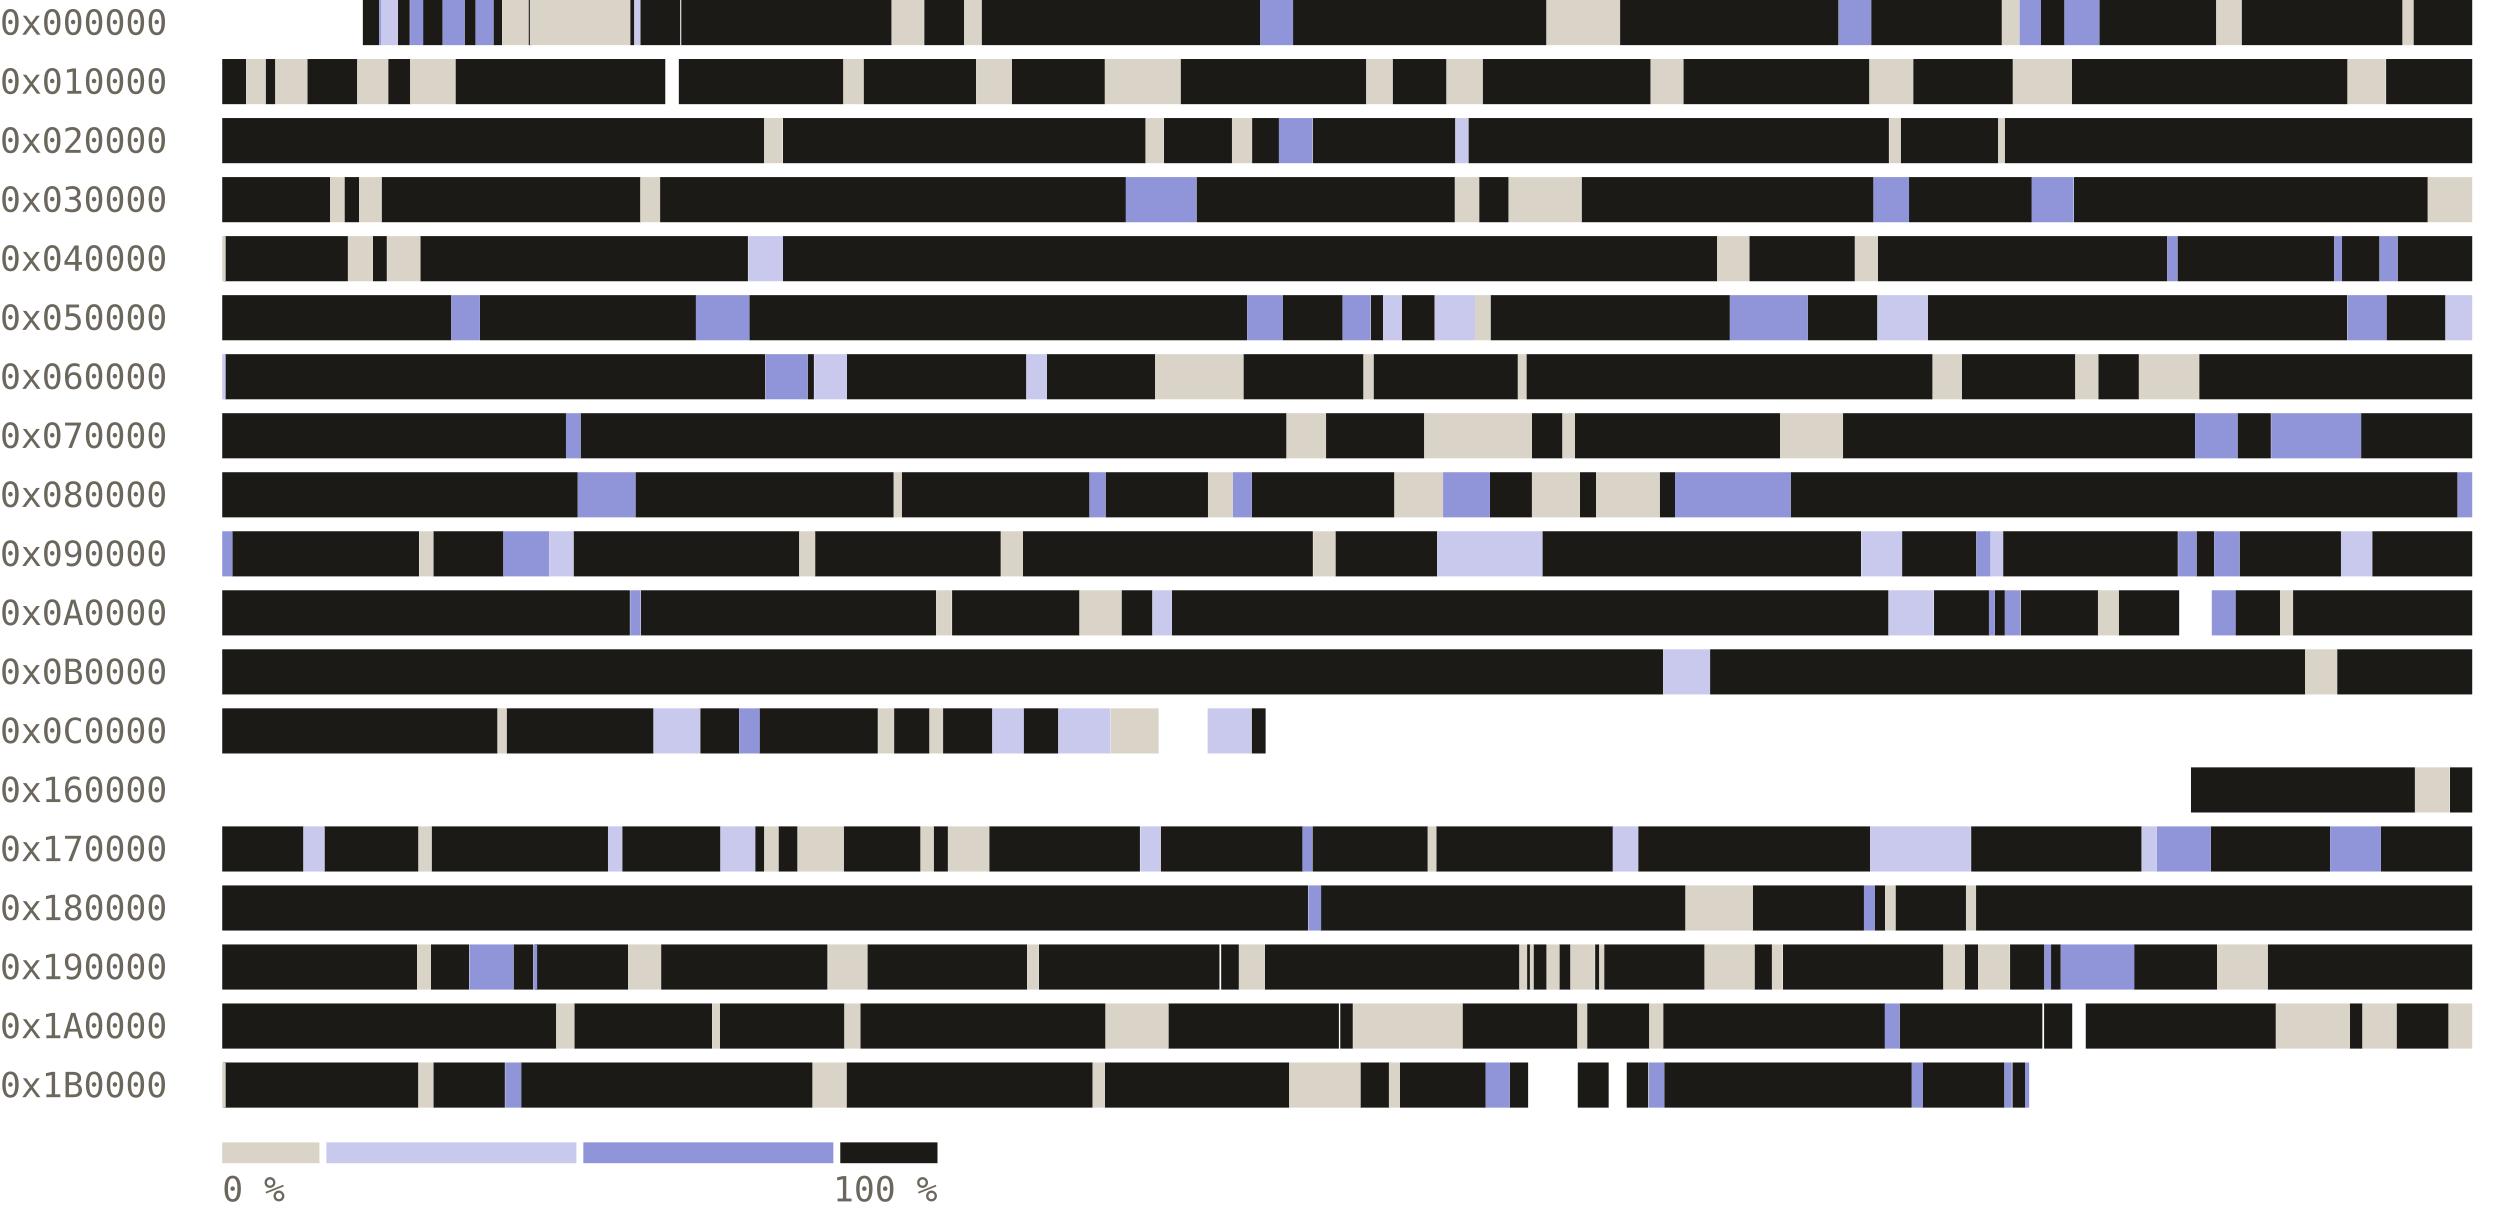
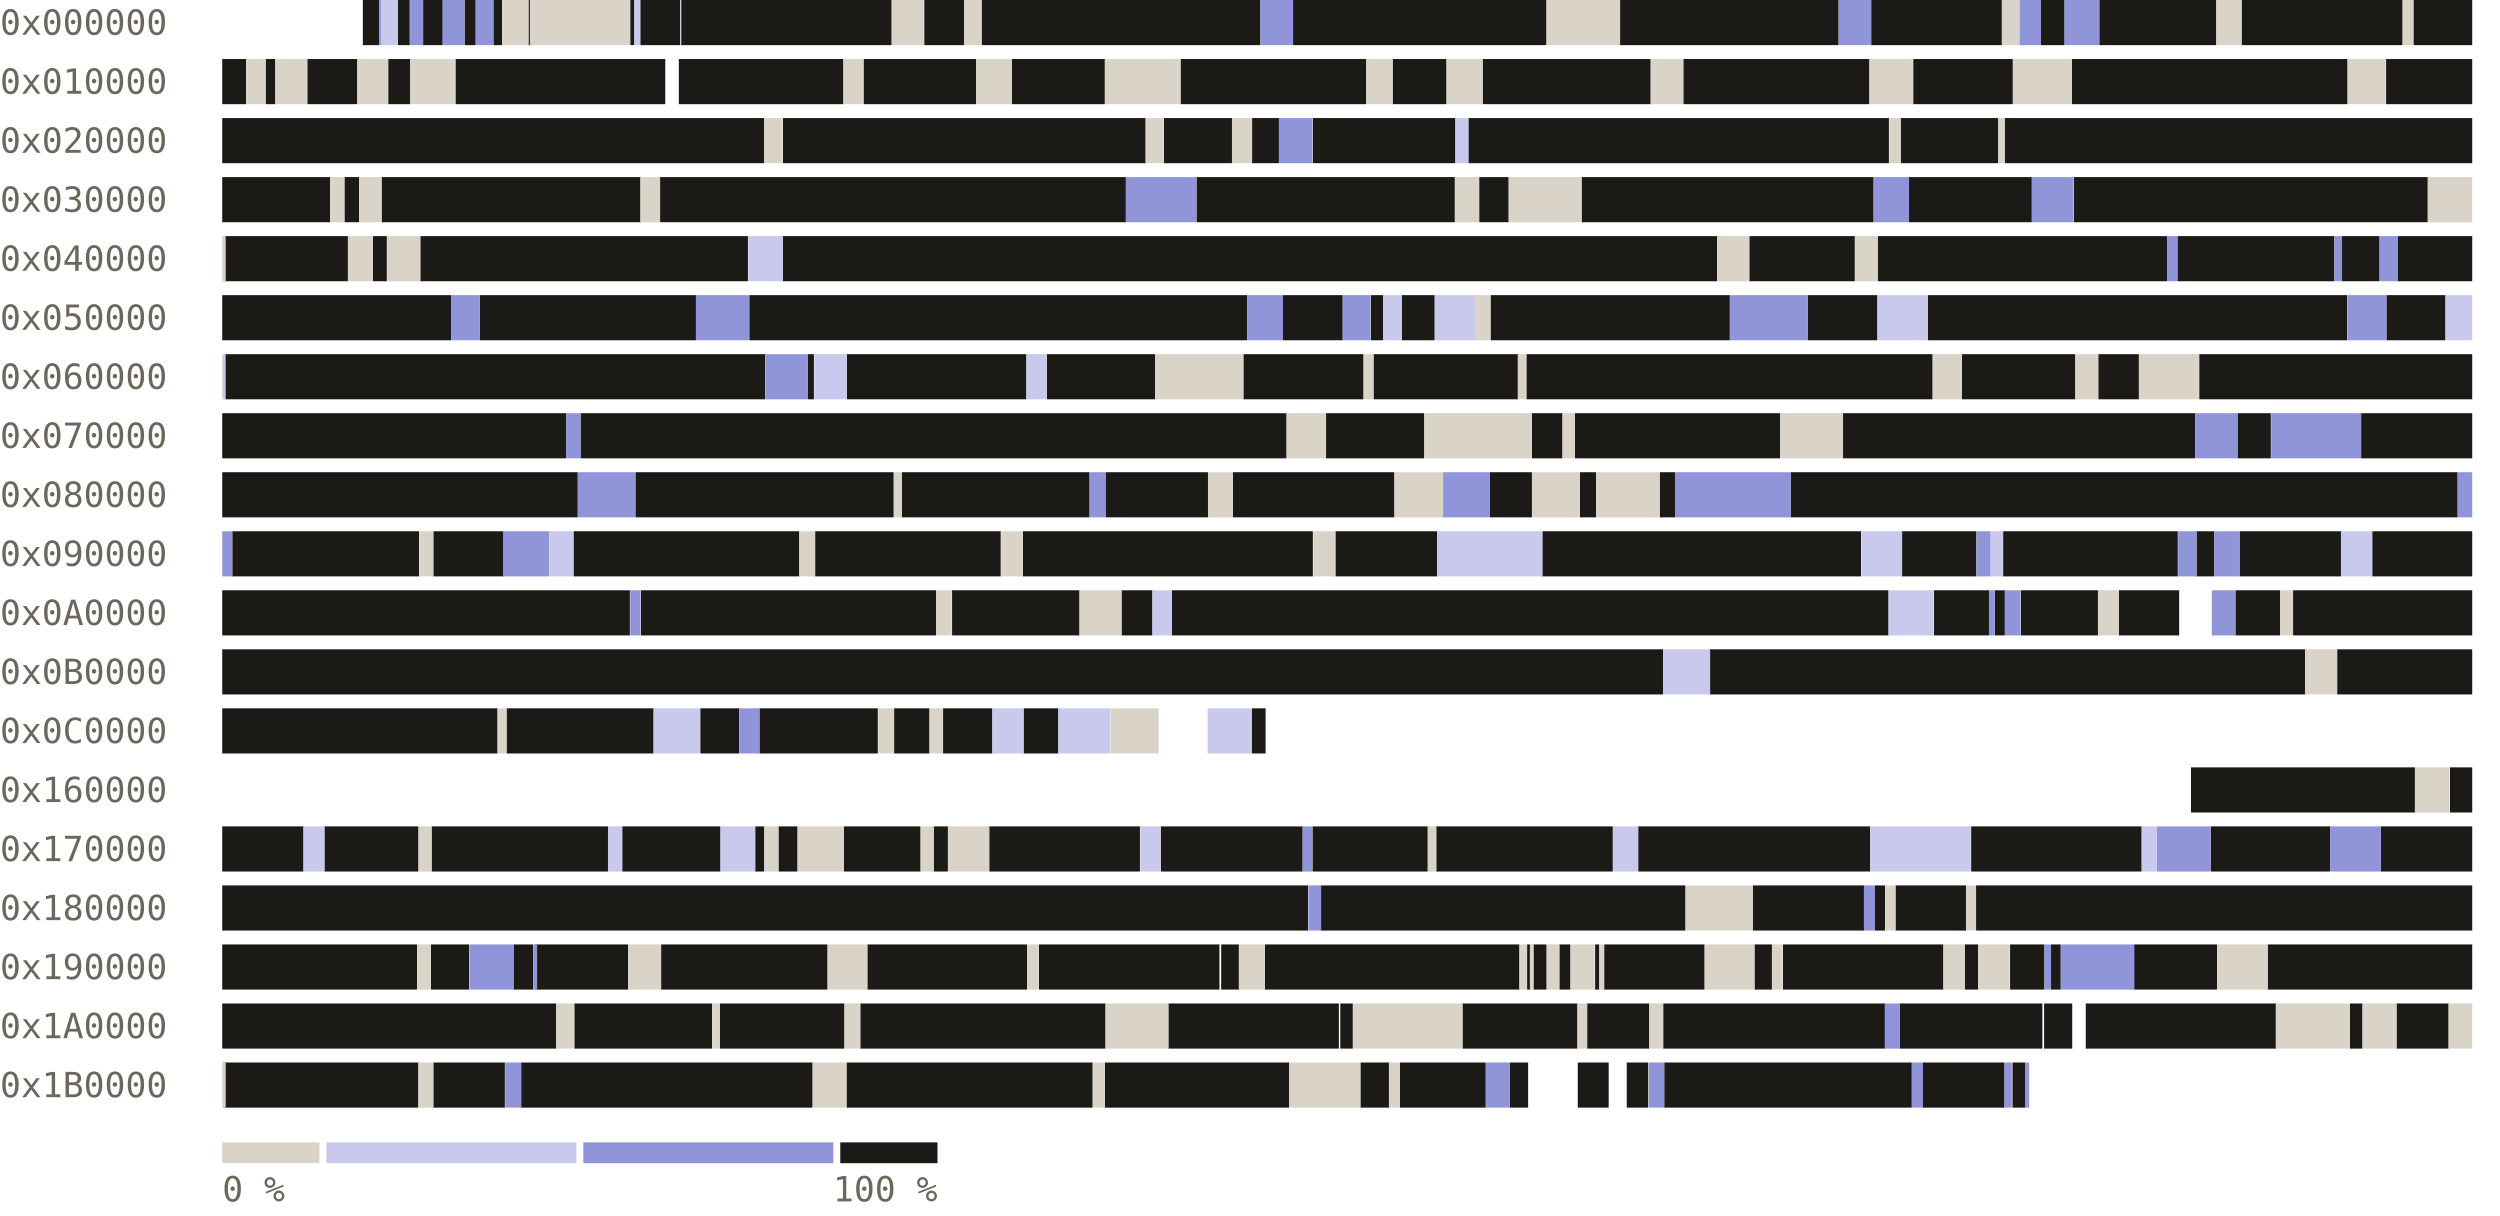
<svg xmlns="http://www.w3.org/2000/svg" viewBox="0 0 720 350" width="720" height="350">
  <style>text{font:10px monospace;fill:#6b675c}.q0{fill:#d9d4c7}.q1{fill:#e3e2f2}.q2{fill:#d6d6ef}.q3{fill:#c8c9ec}.q4{fill:#babce8}.q5{fill:#acafe4}.q6{fill:#9ea2df}.q7{fill:#9094d8}.q8{fill:#8186cf}.q9{fill:#7277c4}.q10{fill:#1b1a17}@media (prefers-color-scheme:dark){text{fill:#a8a293}.q0{fill:#4a463d}.q1{fill:#35375a}.q2{fill:#3c3f66}.q3{fill:#444772}.q4{fill:#4d517f}.q5{fill:#575b8c}.q6{fill:#62669a}.q7{fill:#6e72a8}.q8{fill:#7b7fb6}.q9{fill:#888cc4}.q10{fill:#d6d0bd}}</style>
  <text x="0" y="10">0x000000</text>
  <text x="0" y="27">0x010000</text>
  <text x="0" y="44">0x020000</text>
  <text x="0" y="61">0x030000</text>
  <text x="0" y="78">0x040000</text>
  <text x="0" y="95">0x050000</text>
  <text x="0" y="112">0x060000</text>
  <text x="0" y="129">0x070000</text>
  <text x="0" y="146">0x080000</text>
  <text x="0" y="163">0x090000</text>
  <text x="0" y="180">0x0A0000</text>
  <text x="0" y="197">0x0B0000</text>
  <text x="0" y="214">0x0C0000</text>
  <text x="0" y="231">0x160000</text>
  <text x="0" y="248">0x170000</text>
  <text x="0" y="265">0x180000</text>
  <text x="0" y="282">0x190000</text>
  <text x="0" y="299">0x1A0000</text>
  <text x="0" y="316">0x1B0000</text>
-   <path class="q10" d="M104.5 0h4.7v13h-4.7zM114.6 0h3.4v13h-3.4zM121.8 0h5.7v13h-5.7zM133.8 0h3.2v13h-3.2zM142.1 0h2.5v13h-2.5zM152.2 0h1v13h-1zM181.5 0h1.2v13h-1.2zM184.4 0h11.5v13h-11.5zM196.2 0h60.6v13h-60.6zM266.2 0h11.5v13h-11.5zM282.7 0h80.3v13h-80.3zM372.4 0h73v13h-73zM466.5 0h63v13h-63zM538.9 0h37.7v13h-37.7zM587.7 0h6.9v13h-6.9zM604.6 0h33.7v13h-33.7zM645.6 0h46.4v13h-46.4zM695.1 0h16.9v13h-16.9zM64 17h6.9v13h-6.9zM76.5 17h2.8v13h-2.8zM88.5 17h14.4v13h-14.4zM111.8 17h6.4v13h-6.4zM131.2 17h60.4v13h-60.4zM195.5 17h47.4v13h-47.4zM248.7 17h32.4v13h-32.4zM291.4 17h26.8v13h-26.8zM340 17h53.5v13h-53.5zM401.1 17h15.5v13h-15.5zM427 17h48.4v13h-48.4zM484.8 17h53.6v13h-53.6zM551 17h28.7v13h-28.7zM596.7 17h79.4v13h-79.4zM687.2 17h24.8v13h-24.8zM64 34h156.1v13h-156.1zM225.5 34h104.5v13h-104.5zM335.2 34h19.7v13h-19.7zM360.6 34h7.8v13h-7.8zM378.1 34h41.1v13h-41.1zM422.9 34h121.1v13h-121.1zM547.4 34h28.1v13h-28.1zM577.3 34h134.7v13h-134.7zM64 51h31.1v13h-31.1zM99.2 51h4.2v13h-4.2zM109.9 51h74.6v13h-74.6zM190.1 51h134.2v13h-134.2zM344.6 51h74.4v13h-74.4zM426 51h8.5v13h-8.5zM455.5 51h84.1v13h-84.1zM549.8 51h35.4v13h-35.4zM597.3 51h101.9v13h-101.9zM64.4 68h35.8v13h-35.8zM107.4 68h4v13h-4zM121 68h94.4v13h-94.4zM225.5 68h269.1v13h-269.1zM503.8 68h30.4v13h-30.4zM540.8 68h83.4v13h-83.4zM627.1 68h45.2v13h-45.2zM674.5 68h10.8v13h-10.8zM690.5 68h21.5v13h-21.5zM64 85h66v13h-66zM138.2 85h62.3v13h-62.3zM215.8 85h143.4v13h-143.4zM369.5 85h17.2v13h-17.2zM394.8 85h3.6v13h-3.6zM403.7 85h9.5v13h-9.5zM429.3 85h68.9v13h-68.9zM520.6 85h20.1v13h-20.1zM555.2 85h120.8v13h-120.8zM687.3 85h17v13h-17zM64.8 102h155.6v13h-155.6zM232.6 102h1.8v13h-1.8zM243.9 102h51.7v13h-51.7zM301.5 102h31.2v13h-31.2zM358.1 102h34.6v13h-34.6zM395.6 102h41.6v13h-41.6zM439.6 102h117v13h-117zM565 102h32.7v13h-32.7zM604.3 102h11.7v13h-11.7zM633.4 102h78.6v13h-78.6zM64 119h99v13h-99zM167.2 119h203.3v13h-203.3zM381.9 119h28.3v13h-28.3zM441.2 119h8.8v13h-8.8zM453.6 119h59.1v13h-59.1zM530.7 119h101.5v13h-101.5zM644.4 119h9.6v13h-9.6zM680 119h32v13h-32zM64 136h102.4v13h-102.4zM183 136h74.4v13h-74.4zM259.7 136h54.1v13h-54.1zM318.4 136h29.5v13h-29.5zM360.5 136h41.1v13h-41.1zM429.1 136h12.1v13h-12.1zM455 136h4.7v13h-4.7zM478 136h4.4v13h-4.4zM515.7 136h192.1v13h-192.1zM66.9 153h53.8v13h-53.8zM124.8 153h20.2v13h-20.2zM165.2 153h65v13h-65zM234.7 153h53.5v13h-53.5zM294.6 153h83.5v13h-83.5zM384.6 153h29.3v13h-29.3zM444.2 153h91.8v13h-91.8zM547.8 153h21.4v13h-21.4zM576.9 153h50.3v13h-50.3zM632.6 153h5.1v13h-5.1zM645 153h29.2v13h-29.2zM683.2 153h28.8v13h-28.8zM64 170h117.4v13h-117.4zM184.6 170h85v13h-85zM274.2 170h36.7v13h-36.7zM323 170h8.9v13h-8.9zM337.5 170h206.4v13h-206.4zM557 170h15.9v13h-15.9zM574.5 170h2.9v13h-2.9zM582 170h22.3v13h-22.3zM610.2 170h17.4v13h-17.4zM643.8 170h12.9v13h-12.9zM660.4 170h51.6v13h-51.6zM64 187h415v13h-415zM492.5 187h171.4v13h-171.4zM673.1 187h38.9v13h-38.9zM64 204h79.3v13h-79.3zM145.9 204h42.3v13h-42.3zM201.7 204h11.2v13h-11.2zM218.7 204h34.1v13h-34.1zM257.5 204h10.2v13h-10.2zM271.6 204h14.2v13h-14.2zM294.8 204h10v13h-10zM360.5 204h4v13h-4zM631 221h64.5v13h-64.5zM705.6 221h6.4v13h-6.4zM64 238h23.4v13h-23.4zM93.4 238h27.1v13h-27.1zM124.3 238h50.8v13h-50.8zM179.2 238h28.3v13h-28.3zM217.5 238h2.6v13h-2.6zM224.2 238h5.5v13h-5.5zM243 238h22.1v13h-22.1zM268.9 238h4.1v13h-4.1zM284.9 238h43.4v13h-43.4zM334.3 238h40.9v13h-40.9zM378 238h33.2v13h-33.2zM413.6 238h50.9v13h-50.9zM471.8 238h66.8v13h-66.8zM567.7 238h49.1v13h-49.1zM636.7 238h34.4v13h-34.4zM685.7 238h26.3v13h-26.3zM64 255h312.7v13h-312.7zM380.4 255h105v13h-105zM504.8 255h32.1v13h-32.1zM540 255h2.9v13h-2.9zM545.9 255h20.3v13h-20.3zM569.1 255h142.9v13h-142.9zM64 272h56.1v13h-56.1zM124.1 272h11v13h-11zM147.9 272h5.7v13h-5.7zM154.1 272h26.8v13h-26.8zM190.4 272h47.9v13h-47.9zM249.8 272h46v13h-46zM299.2 272h52v13h-52zM351.7 272h5.1v13h-5.1zM364.3 272h73.3v13h-73.3zM439.8 272h1v13h-1zM441.6 272h3.8v13h-3.8zM449.1 272h3.2v13h-3.2zM459.4 272h1.2v13h-1.2zM462 272h28.9v13h-28.9zM505.3 272h5.1v13h-5.1zM513.5 272h46.2v13h-46.2zM565.8 272h3.9v13h-3.9zM578.9 272h9.9v13h-9.9zM590.7 272h2.8v13h-2.8zM614.6 272h23.9v13h-23.9zM653.1 272h58.9v13h-58.9zM64 289h96.2v13h-96.2zM165.4 289h39.7v13h-39.7zM207.3 289h35.9v13h-35.9zM247.8 289h70.6v13h-70.6zM336.5 289h49.1v13h-49.1zM386 289h3.6v13h-3.6zM421.2 289h33.1v13h-33.1zM457.1 289h17.9v13h-17.9zM479 289h63.9v13h-63.9zM547.1 289h41.1v13h-41.1zM588.7 289h8.1v13h-8.1zM600.7 289h54.8v13h-54.8zM676.8 289h3.6v13h-3.6zM690.2 289h15v13h-15zM64.3 306h56.2v13h-56.2zM124.8 306h20.6v13h-20.6zM150.1 306h83.9v13h-83.9zM243.8 306h70.9v13h-70.9zM318.2 306h53.1v13h-53.1zM391.8 306h8.3v13h-8.3zM403.2 306h24.7v13h-24.7zM434.8 306h5.3v13h-5.3zM454.4 306h8.9v13h-8.9zM468.5 306h6.2v13h-6.2zM479.3 306h71.3v13h-71.3zM553.7 306h23.6v13h-23.6zM579.6 306h3.6v13h-3.6z" />
-   <path class="q7" d="M109.2 0h1v13h-1zM118.1 0h3.8v13h-3.8zM127.5 0h6.3v13h-6.3zM137 0h5.1v13h-5.1zM363 0h9.4v13h-9.4zM529.6 0h9.3v13h-9.3zM581.6 0h6.2v13h-6.2zM594.6 0h10v13h-10zM368.3 34h9.7v13h-9.7zM324.2 51h20.3v13h-20.3zM539.6 51h10.2v13h-10.2zM585.1 51h12.1v13h-12.1zM624.2 68h2.9v13h-2.9zM672.3 68h2.2v13h-2.2zM685.4 68h5.1v13h-5.1zM130 85h8.2v13h-8.2zM200.4 85h15.4v13h-15.4zM359.2 85h10.3v13h-10.3zM386.7 85h8v13h-8zM498.2 85h22.4v13h-22.4zM676.1 85h11.2v13h-11.2zM220.5 102h12.1v13h-12.1zM163 119h4.2v13h-4.2zM632.2 119h12.2v13h-12.2zM654.1 119h25.9v13h-25.9zM166.4 136h16.6v13h-16.6zM313.8 136h4.6v13h-4.6zM355 136h5.5v13h-5.5zM415.6 136h13.5v13h-13.5zM482.4 136h33.3v13h-33.3zM707.8 136h4.2v13h-4.2zM64 153h2.9v13h-2.9zM145 153h13.2v13h-13.2zM569.3 153h4v13h-4zM627.3 153h5.3v13h-5.3zM637.7 153h7.2v13h-7.2zM181.5 170h3v13h-3zM572.8 170h1.7v13h-1.7zM577.4 170h4.5v13h-4.5zM637 170h6.8v13h-6.8zM212.9 204h5.9v13h-5.9zM375.1 238h2.8v13h-2.8zM621.1 238h15.6v13h-15.6zM671.1 238h14.6v13h-14.6zM376.8 255h3.7v13h-3.7zM536.8 255h3.2v13h-3.2zM135.2 272h12.7v13h-12.7zM153.7 272h1v13h-1zM588.8 272h1.9v13h-1.9zM593.5 272h21.2v13h-21.2zM542.8 289h4.3v13h-4.3zM145.5 306h4.6v13h-4.6zM427.9 306h6.9v13h-6.9zM474.9 306h4.4v13h-4.4zM550.6 306h3.2v13h-3.2zM577.3 306h2.1v13h-2.1zM583.2 306h1.2v13h-1.2z" />
+   <path class="q10" d="M104.5 0h4.7v13h-4.7zM114.6 0h3.4v13h-3.4zM121.8 0h5.7v13h-5.7zM133.8 0h3.2v13h-3.2zM142.1 0h2.5v13h-2.5zM152.2 0h1v13h-1zM181.5 0h1.2v13h-1.2zM184.4 0h11.5v13h-11.5zM196.2 0h60.6v13h-60.6zM266.2 0h11.5v13h-11.5zM282.7 0h80.3v13h-80.3zM372.4 0h73v13h-73zM466.5 0h63v13h-63zM538.9 0h37.7v13h-37.7zM587.7 0h6.9v13h-6.9zM604.6 0h33.7v13h-33.7zM645.6 0h46.4v13h-46.4zM695.1 0h16.9v13h-16.9zM64 17h6.9v13h-6.9zM76.5 17h2.8v13h-2.8zM88.5 17h14.4v13h-14.4zM111.8 17h6.4v13h-6.4zM131.2 17h60.4v13h-60.4zM195.5 17h47.4v13h-47.4zM248.7 17h32.4v13h-32.4zM291.4 17h26.8v13h-26.8zM340 17h53.5v13h-53.5zM401.1 17h15.5v13h-15.5zM427 17h48.4v13h-48.4zM484.8 17h53.6v13h-53.6zM551 17h28.7v13h-28.7zM596.7 17h79.4v13h-79.4zM687.2 17h24.8v13h-24.8zM64 34h156.1v13h-156.1zM225.5 34h104.5v13h-104.5zM335.2 34h19.7v13h-19.7zM360.6 34h7.8v13h-7.8zM378.1 34h41.1v13h-41.1zM422.9 34h121.1v13h-121.1zM547.4 34h28.1v13h-28.1zM577.3 34h134.7v13h-134.7zM64 51h31.1v13h-31.1zM99.2 51h4.2v13h-4.2zM109.9 51h74.6v13h-74.6zM190.1 51h134.2v13h-134.2zM344.6 51h74.4v13h-74.4zM426 51h8.5v13h-8.5zM455.5 51h84.1v13h-84.1zM549.8 51h35.4v13h-35.4zM597.3 51h101.9v13h-101.9zM64.4 68h35.8v13h-35.8zM107.4 68h4v13h-4zM121 68h94.4v13h-94.4zM225.5 68h269.1v13h-269.1zM503.8 68h30.4v13h-30.4zM540.8 68h83.4v13h-83.4zM627.1 68h45.2v13h-45.2zM674.5 68h10.8v13h-10.8zM690.5 68h21.5v13h-21.5zM64 85h66v13h-66zM138.2 85h62.3v13h-62.3zM215.8 85h143.4v13h-143.4zM369.5 85h17.2v13h-17.2zM394.8 85h3.6v13h-3.6zM403.7 85h9.5v13h-9.5zM429.3 85h68.9v13h-68.9zM520.6 85h20.1v13h-20.1zM555.2 85h120.8v13h-120.8zM687.3 85h17v13h-17zM64.8 102h155.6v13h-155.6zM232.6 102h1.8v13h-1.8zM243.9 102h51.7v13h-51.7zM301.5 102h31.2v13h-31.2zM358.1 102h34.6v13h-34.6zM395.6 102h41.6v13h-41.6zM439.6 102h117v13h-117zM565 102h32.7v13h-32.7zM604.3 102h11.7v13h-11.7zM633.4 102h78.6v13h-78.6zM64 119h99v13h-99zM167.2 119h203.3v13h-203.3zM381.9 119h28.3v13h-28.3zM441.2 119h8.8v13h-8.8zM453.6 119h59.1v13h-59.1zM530.7 119h101.5v13h-101.5zM644.4 119h9.6v13h-9.6zM680 119h32v13h-32zM64 136h102.4v13h-102.4zM183 136h74.4v13h-74.4zM259.7 136h54.1v13h-54.1zM318.4 136h29.5v13h-29.5zM355 136h46.6v13h-46.6zM429.1 136h12.1v13h-12.1zM455 136h4.7v13h-4.7zM478 136h4.4v13h-4.4zM515.7 136h192.1v13h-192.1zM66.9 153h53.8v13h-53.8zM124.8 153h20.2v13h-20.2zM165.2 153h65v13h-65zM234.7 153h53.5v13h-53.5zM294.6 153h83.5v13h-83.5zM384.6 153h29.3v13h-29.3zM444.2 153h91.8v13h-91.8zM547.8 153h21.4v13h-21.4zM576.9 153h50.3v13h-50.3zM632.6 153h5.1v13h-5.1zM645 153h29.2v13h-29.2zM683.2 153h28.8v13h-28.8zM64 170h117.4v13h-117.4zM184.6 170h85v13h-85zM274.2 170h36.7v13h-36.7zM323 170h8.9v13h-8.9zM337.5 170h206.4v13h-206.4zM557 170h15.9v13h-15.9zM574.5 170h2.9v13h-2.9zM582 170h22.3v13h-22.3zM610.2 170h17.4v13h-17.4zM643.8 170h12.9v13h-12.9zM660.4 170h51.6v13h-51.6zM64 187h415v13h-415zM492.5 187h171.4v13h-171.4zM673.1 187h38.9v13h-38.9zM64 204h79.3v13h-79.3zM145.9 204h42.3v13h-42.3zM201.7 204h11.2v13h-11.2zM218.7 204h34.1v13h-34.1zM257.5 204h10.2v13h-10.2zM271.6 204h14.2v13h-14.2zM294.8 204h10v13h-10zM360.5 204h4v13h-4zM631 221h64.5v13h-64.5zM705.6 221h6.4v13h-6.4zM64 238h23.4v13h-23.4zM93.4 238h27.1v13h-27.1zM124.3 238h50.8v13h-50.8zM179.2 238h28.3v13h-28.3zM217.5 238h2.6v13h-2.6zM224.2 238h5.5v13h-5.5zM243 238h22.1v13h-22.1zM268.9 238h4.1v13h-4.1zM284.9 238h43.4v13h-43.4zM334.3 238h40.9v13h-40.9zM378 238h33.2v13h-33.2zM413.6 238h50.9v13h-50.9zM471.8 238h66.8v13h-66.8zM567.7 238h49.1v13h-49.1zM636.7 238h34.4v13h-34.4zM685.7 238h26.3v13h-26.3zM64 255h312.7v13h-312.7zM380.4 255h105v13h-105zM504.8 255h32.1v13h-32.1zM540 255h2.9v13h-2.9zM545.9 255h20.3v13h-20.3zM569.1 255h142.9v13h-142.9zM64 272h56.1v13h-56.1zM124.1 272h11v13h-11zM147.9 272h5.7v13h-5.7zM154.1 272h26.8v13h-26.8zM190.4 272h47.9v13h-47.9zM249.8 272h46v13h-46zM299.2 272h52v13h-52zM351.7 272h5.1v13h-5.1zM364.3 272h73.3v13h-73.3zM439.8 272h1v13h-1zM441.6 272h3.8v13h-3.8zM449.1 272h3.2v13h-3.2zM459.4 272h1.2v13h-1.2zM462 272h28.9v13h-28.9zM505.3 272h5.1v13h-5.1zM513.5 272h46.2v13h-46.2zM565.8 272h3.9v13h-3.9zM578.9 272h9.9v13h-9.9zM590.7 272h2.8v13h-2.8zM614.6 272h23.9v13h-23.9zM653.1 272h58.9v13h-58.9zM64 289h96.2v13h-96.2zM165.4 289h39.7v13h-39.7zM207.3 289h35.9v13h-35.9zM247.8 289h70.6v13h-70.6zM336.5 289h49.1v13h-49.1zM386 289h3.6v13h-3.6zM421.2 289h33.1v13h-33.1zM457.1 289h17.9v13h-17.9zM479 289h63.9v13h-63.9zM547.1 289h41.1v13h-41.1zM588.7 289h8.1v13h-8.1zM600.7 289h54.8v13h-54.8zM676.8 289h3.6v13h-3.6zM690.2 289h15v13h-15zM64.3 306h56.2v13h-56.2zM124.8 306h20.6v13h-20.6zM150.1 306h83.9v13h-83.9zM243.8 306h70.9v13h-70.9zM318.2 306h53.1v13h-53.1zM391.8 306h8.3v13h-8.3zM403.2 306h24.7v13h-24.7zM434.8 306h5.3v13h-5.3zM454.4 306h8.9v13h-8.9zM468.5 306h6.2v13h-6.2zM479.3 306h71.3v13h-71.3zM553.7 306h23.6v13h-23.6zM579.6 306h3.6v13h-3.6z" />
+   <path class="q7" d="M109.2 0h1v13h-1zM118.1 0h3.8v13h-3.8zM127.5 0h6.3v13h-6.3zM137 0h5.1v13h-5.1zM363 0h9.4v13h-9.4zM529.6 0h9.3v13h-9.3zM581.6 0h6.2v13h-6.2zM594.6 0h10v13h-10zM368.3 34h9.7v13h-9.7zM324.2 51h20.3v13h-20.3zM539.6 51h10.2v13h-10.2zM585.1 51h12.1v13h-12.1zM624.2 68h2.9v13h-2.9zM672.3 68h2.2v13h-2.2zM685.4 68h5.1v13h-5.1zM130 85h8.2v13h-8.2zM200.4 85h15.4v13h-15.4zM359.2 85h10.3v13h-10.3zM386.7 85h8v13h-8zM498.2 85h22.4v13h-22.4zM676.1 85h11.2v13h-11.2zM220.5 102h12.1v13h-12.1zM163 119h4.2v13h-4.2zM632.2 119h12.2v13h-12.2zM654.1 119h25.9v13h-25.9zM166.4 136h16.6v13h-16.6zM313.8 136h4.6v13h-4.6zM415.6 136h13.5v13h-13.5zM482.4 136h33.3v13h-33.3zM707.8 136h4.2v13h-4.2zM64 153h2.9v13h-2.9zM145 153h13.2v13h-13.2zM569.3 153h4v13h-4zM627.3 153h5.3v13h-5.3zM637.7 153h7.2v13h-7.2zM181.5 170h3v13h-3zM572.8 170h1.7v13h-1.7zM577.4 170h4.5v13h-4.5zM637 170h6.8v13h-6.8zM212.9 204h5.9v13h-5.9zM375.1 238h2.8v13h-2.8zM621.1 238h15.6v13h-15.6zM671.1 238h14.6v13h-14.6zM376.8 255h3.7v13h-3.7zM536.8 255h3.2v13h-3.2zM135.2 272h12.7v13h-12.7zM153.7 272h1v13h-1zM588.8 272h1.9v13h-1.9zM593.5 272h21.2v13h-21.2zM542.8 289h4.3v13h-4.3zM145.5 306h4.6v13h-4.6zM427.9 306h6.9v13h-6.9zM474.9 306h4.4v13h-4.4zM550.6 306h3.2v13h-3.2zM577.3 306h2.1v13h-2.1zM583.2 306h1.2v13h-1.2z" />
  <path class="q3" d="M109.7 0h4.9v13h-4.9zM182.7 0h1.7v13h-1.7zM419.1 34h3.8v13h-3.8zM215.5 68h10v13h-10zM398.3 85h5.4v13h-5.4zM413.2 85h11.6v13h-11.6zM540.7 85h14.5v13h-14.5zM704.3 85h7.7v13h-7.7zM64 102h1v13h-1zM234.5 102h9.4v13h-9.4zM295.6 102h5.9v13h-5.9zM158.2 153h6.9v13h-6.9zM413.9 153h30.3v13h-30.3zM536.1 153h11.7v13h-11.7zM573.3 153h3.6v13h-3.6zM674.2 153h9v13h-9zM331.9 170h5.6v13h-5.6zM543.9 170h13v13h-13zM479.1 187h13.4v13h-13.4zM188.3 204h13.3v13h-13.3zM285.8 204h9v13h-9zM304.8 204h15v13h-15zM347.8 204h12.5v13h-12.5zM87.4 238h6.1v13h-6.1zM175.1 238h4.1v13h-4.1zM207.5 238h10v13h-10zM328.4 238h5.8v13h-5.8zM464.5 238h7.3v13h-7.3zM538.6 238h29v13h-29zM616.8 238h4.3v13h-4.3z" />
  <path class="q0" d="M144.6 0h7.6v13h-7.6zM152.6 0h28.9v13h-28.9zM256.8 0h9.3v13h-9.3zM277.7 0h5v13h-5zM445.4 0h21.2v13h-21.2zM576.5 0h5v13h-5zM638.3 0h7.2v13h-7.2zM691.9 0h3.1v13h-3.1zM71 17h5.5v13h-5.5zM79.3 17h9.2v13h-9.2zM102.9 17h8.9v13h-8.9zM118.1 17h13v13h-13zM242.9 17h5.8v13h-5.8zM281.1 17h10.3v13h-10.3zM318.2 17h21.8v13h-21.8zM393.5 17h7.5v13h-7.5zM416.6 17h10.4v13h-10.4zM475.4 17h9.4v13h-9.4zM538.4 17h12.6v13h-12.6zM579.7 17h17v13h-17zM676.1 17h11v13h-11zM220.1 34h5.3v13h-5.3zM329.9 34h5.2v13h-5.2zM354.8 34h5.8v13h-5.8zM544.1 34h3.3v13h-3.3zM575.5 34h1.9v13h-1.9zM95.1 51h4.1v13h-4.1zM103.4 51h6.5v13h-6.5zM184.4 51h5.7v13h-5.7zM419 51h7v13h-7zM434.5 51h21v13h-21zM699.2 51h12.8v13h-12.8zM64 68h1v13h-1zM100.2 68h7.2v13h-7.2zM111.5 68h9.6v13h-9.6zM494.5 68h9.3v13h-9.3zM534.2 68h6.6v13h-6.6zM424.8 85h4.4v13h-4.4zM332.8 102h25.3v13h-25.3zM392.7 102h2.8v13h-2.8zM437.1 102h2.5v13h-2.5zM556.6 102h8.3v13h-8.3zM597.7 102h6.6v13h-6.6zM616 102h17.3v13h-17.3zM370.6 119h11.3v13h-11.3zM410.2 119h31v13h-31zM450 119h3.6v13h-3.6zM512.7 119h18.1v13h-18.1zM257.4 136h2.3v13h-2.3zM347.9 136h7.2v13h-7.2zM401.6 136h14v13h-14zM441.2 136h13.8v13h-13.8zM459.7 136h18.3v13h-18.3zM120.8 153h4v13h-4zM230.2 153h4.6v13h-4.6zM288.3 153h6.3v13h-6.3zM378.2 153h6.4v13h-6.4zM269.6 170h4.5v13h-4.5zM310.9 170h12.1v13h-12.1zM604.2 170h6v13h-6zM656.7 170h3.7v13h-3.7zM663.9 187h9.2v13h-9.2zM143.3 204h2.6v13h-2.6zM252.9 204h4.6v13h-4.6zM267.7 204h3.9v13h-3.9zM319.9 204h13.8v13h-13.8zM695.5 221h10v13h-10zM120.6 238h3.7v13h-3.7zM220.3 238h3.9v13h-3.9zM229.7 238h13.3v13h-13.3zM265.2 238h3.7v13h-3.7zM273 238h11.9v13h-11.9zM411.2 238h2.5v13h-2.5zM485.5 255h19.3v13h-19.3zM542.9 255h3v13h-3zM566.2 255h2.9v13h-2.9zM120.1 272h4v13h-4zM180.9 272h9.5v13h-9.5zM238.5 272h11.3v13h-11.3zM295.8 272h3.3v13h-3.3zM356.8 272h7.5v13h-7.5zM437.6 272h2.2v13h-2.2zM440.6 272h1.1v13h-1.1zM445.5 272h3.6v13h-3.6zM452.3 272h7v13h-7zM460.6 272h1.4v13h-1.4zM491 272h14.3v13h-14.3zM510.3 272h3.1v13h-3.1zM559.7 272h6.2v13h-6.2zM569.7 272h9.1v13h-9.1zM638.5 272h14.6v13h-14.6zM160.2 289h5.2v13h-5.2zM205.2 289h2.1v13h-2.1zM243.2 289h4.5v13h-4.5zM318.4 289h18.1v13h-18.1zM389.7 289h31.5v13h-31.5zM454.3 289h2.8v13h-2.8zM475 289h4v13h-4zM655.4 289h21.4v13h-21.4zM680.4 289h9.8v13h-9.8zM705.2 289h6.8v13h-6.8zM64 306h1v13h-1zM120.5 306h4.3v13h-4.3zM234.1 306h9.7v13h-9.7zM314.7 306h3.5v13h-3.5zM371.4 306h20.4v13h-20.4zM400 306h3.2v13h-3.2z" />
  <rect class="q0" x="64" y="329" width="28" height="6" />
  <rect class="q3" x="94" y="329" width="72" height="6" />
  <rect class="q7" x="168" y="329" width="72" height="6" />
  <rect class="q10" x="242" y="329" width="28" height="6" />
  <text x="64" y="346">0 %</text>
  <text x="270" y="346" text-anchor="end">100 %</text>
</svg>
